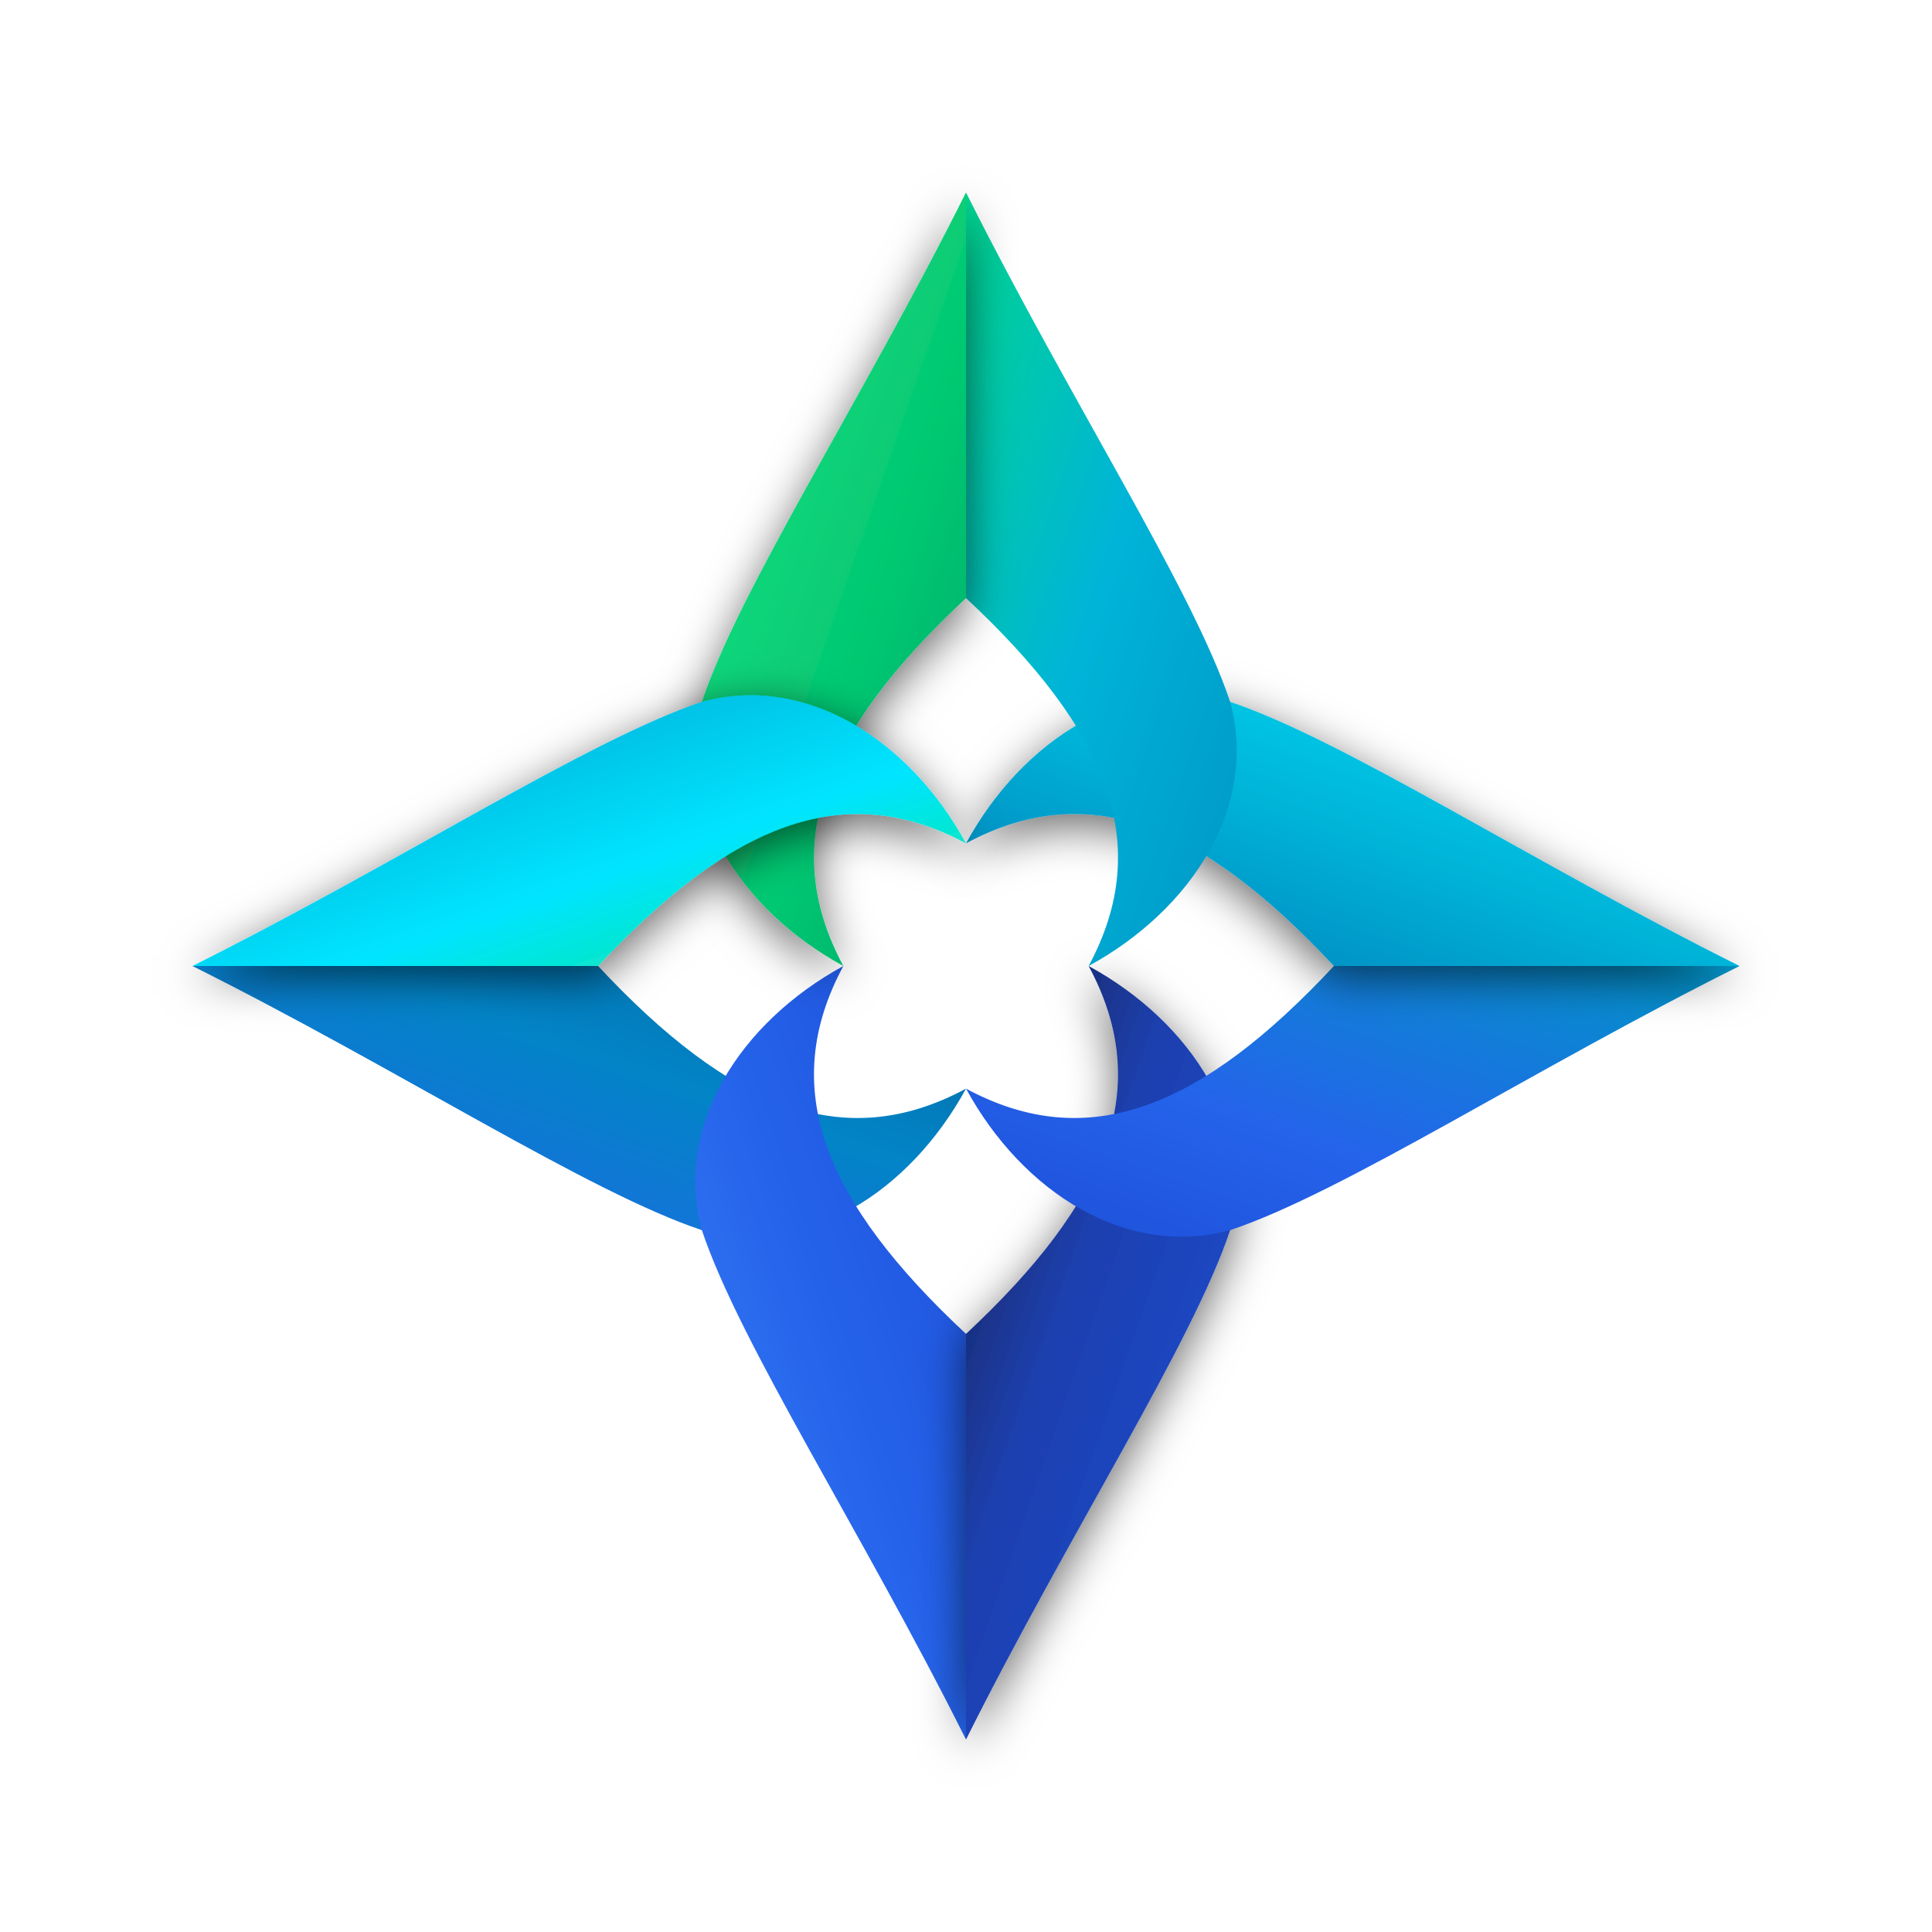
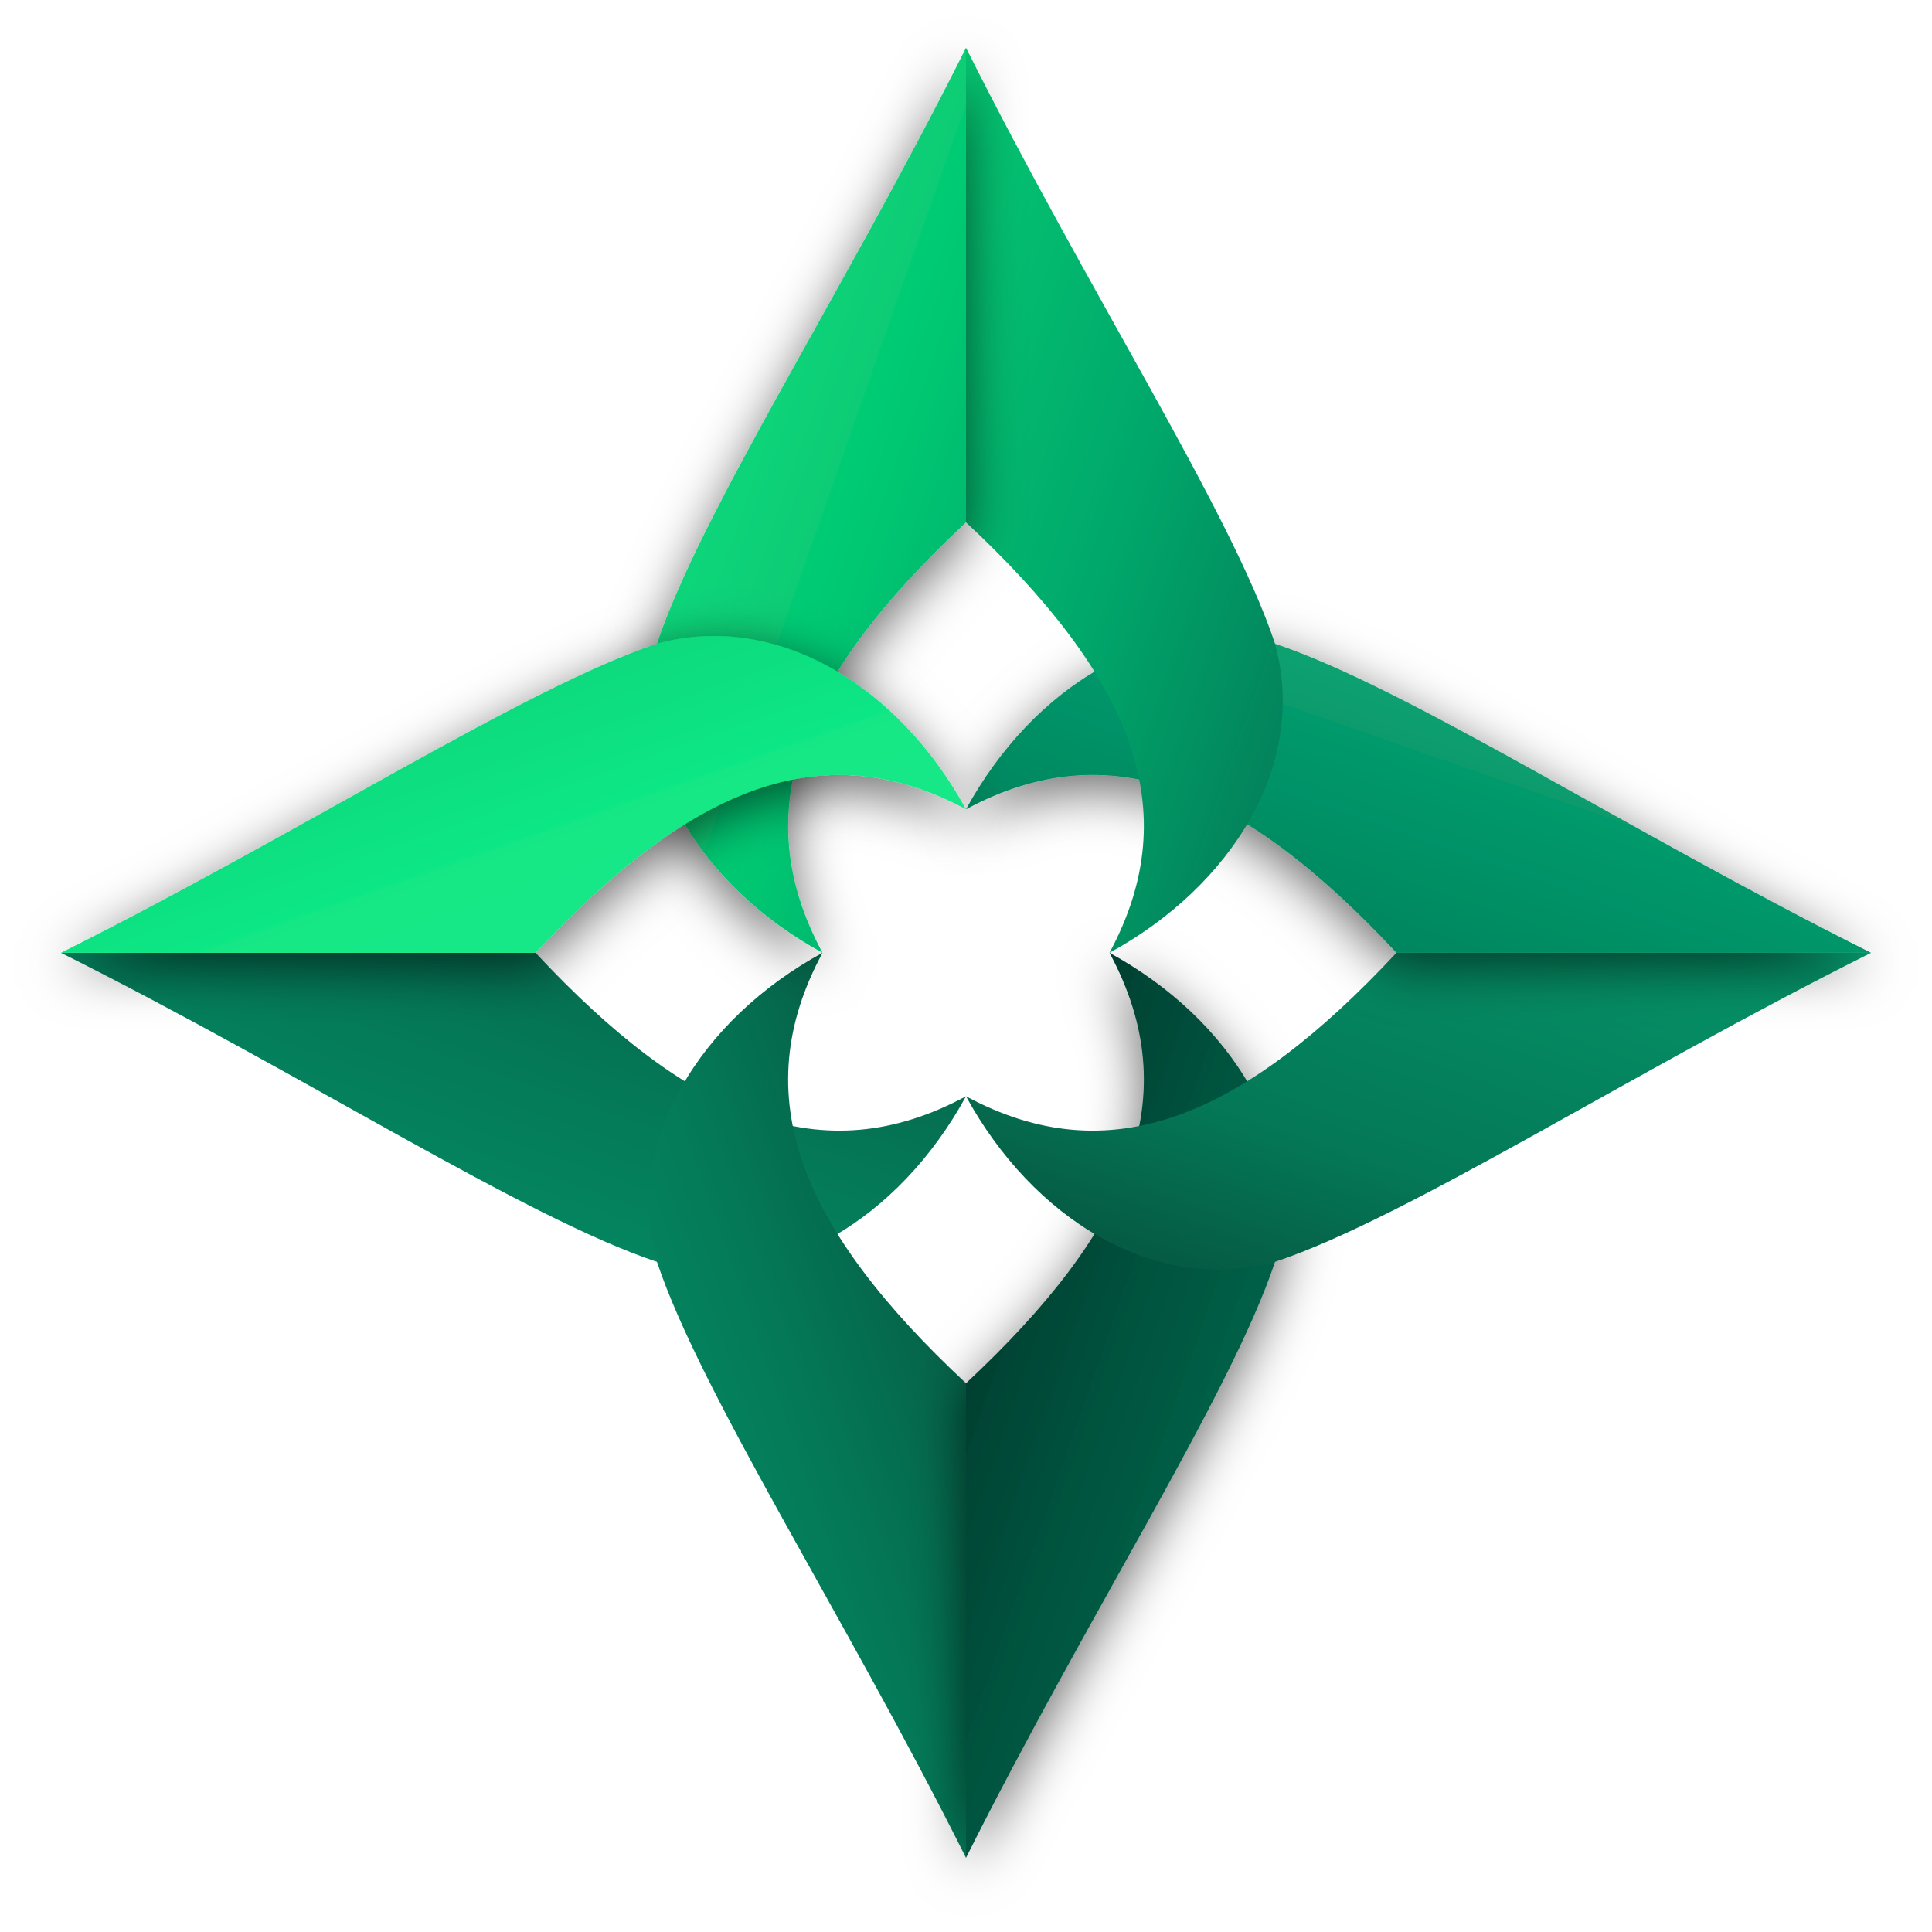
<svg xmlns="http://www.w3.org/2000/svg" viewBox="0 0 1024 1024" width="100%" height="100%">
  <defs>
    <filter id="shadow" x="-30%" y="-30%" width="160%" height="160%">
      <feDropShadow dx="0" dy="6" stdDeviation="12" flood-color="#000000" flood-opacity="0.6" />
    </filter>
    <linearGradient id="g-top-left" x1="0%" y1="0%" x2="100%" y2="100%">
      <stop offset="0%" stop-color="#12e886" />
      <stop offset="60%" stop-color="#05c872" />
      <stop offset="100%" stop-color="#00a86b" />
    </linearGradient>
    <linearGradient id="g-top-right" x1="0%" y1="0%" x2="100%" y2="100%">
-       <stop offset="0%" stop-color="#00d68f" />
-       <stop offset="50%" stop-color="#00b4d8" />
-       <stop offset="100%" stop-color="#0096c7" />
+       <stop offset="0%" stop-color="#05c872" />
+       <stop offset="50%" stop-color="#00a86b" />
+       <stop offset="100%" stop-color="#047857" />
    </linearGradient>
    <linearGradient id="g-right-top" x1="100%" y1="0%" x2="0%" y2="100%">
-       <stop offset="0%" stop-color="#00e5ff" />
-       <stop offset="50%" stop-color="#00b4d8" />
-       <stop offset="100%" stop-color="#0077b6" />
+       <stop offset="0%" stop-color="#10b981" />
+       <stop offset="50%" stop-color="#059669" />
+       <stop offset="100%" stop-color="#047857" />
    </linearGradient>
    <linearGradient id="g-right-bottom" x1="100%" y1="0%" x2="0%" y2="100%">
-       <stop offset="0%" stop-color="#0096c7" />
-       <stop offset="60%" stop-color="#2563eb" />
-       <stop offset="100%" stop-color="#1d4ed8" />
+       <stop offset="0%" stop-color="#059669" />
+       <stop offset="60%" stop-color="#047857" />
+       <stop offset="100%" stop-color="#064e3b" />
    </linearGradient>
    <linearGradient id="g-bottom-right" x1="100%" y1="100%" x2="0%" y2="0%">
-       <stop offset="0%" stop-color="#1d4ed8" />
-       <stop offset="60%" stop-color="#1e40af" />
-       <stop offset="100%" stop-color="#111c44" />
+       <stop offset="0%" stop-color="#047857" />
+       <stop offset="60%" stop-color="#064e3b" />
+       <stop offset="100%" stop-color="#022c22" />
    </linearGradient>
    <linearGradient id="g-bottom-left" x1="0%" y1="100%" x2="100%" y2="0%">
-       <stop offset="0%" stop-color="#3b82f6" />
-       <stop offset="50%" stop-color="#2563eb" />
-       <stop offset="100%" stop-color="#1d4ed8" />
+       <stop offset="0%" stop-color="#059669" />
+       <stop offset="50%" stop-color="#047857" />
+       <stop offset="100%" stop-color="#064e3b" />
    </linearGradient>
    <linearGradient id="g-left-bottom" x1="0%" y1="100%" x2="100%" y2="0%">
-       <stop offset="0%" stop-color="#2563eb" />
-       <stop offset="60%" stop-color="#0284c7" />
-       <stop offset="100%" stop-color="#0369a1" />
+       <stop offset="0%" stop-color="#059669" />
+       <stop offset="60%" stop-color="#047857" />
+       <stop offset="100%" stop-color="#065f46" />
    </linearGradient>
    <linearGradient id="g-left-top" x1="0%" y1="0%" x2="100%" y2="100%">
-       <stop offset="0%" stop-color="#0096c7" />
-       <stop offset="60%" stop-color="#00e5ff" />
-       <stop offset="100%" stop-color="#12e886" />
+       <stop offset="0%" stop-color="#05c872" />
+       <stop offset="60%" stop-color="#12e886" />
+       <stop offset="100%" stop-color="#22e88a" />
    </linearGradient>
  </defs>
-   <g transform="translate(512, 512)">
+   <g transform="translate(512, 505) scale(1.17)">
    <path d="M -410,0 C -300,55 -200,120 -140,140 C -85,155 -30,120 0,65 C -65,100 -125,75 -195,0 Z" fill="url(#g-left-bottom)" />
    <path d="M 0,410 C -55,300 -120,200 -140,140 C -155,85 -120,30 -65,0 C -100,65 -75,125 0,195 Z" fill="url(#g-bottom-left)" />
    <path d="M 0,410 C 55,300 120,200 140,140 C 155,85 120,30 65,0 C 100,65 75,125 0,195 Z" fill="url(#g-bottom-right)" filter="url(#shadow)" />
    <path d="M 410,0 C 300,55 200,120 140,140 C 85,155 30,120 0,65 C 65,100 125,75 195,0 Z" fill="url(#g-right-bottom)" />
    <path d="M 410,0 C 300,-55 200,-120 140,-140 C 85,-155 30,-120 0,-65 C 65,-100 125,-75 195,0 Z" fill="url(#g-right-top)" filter="url(#shadow)" />
    <path d="M 0,-410 C 55,-300 120,-200 140,-140 C 155,-85 120,-30 65,0 C 100,-65 75,-125 0,-195 Z" fill="url(#g-top-right)" />
    <path d="M 0,-410 C -55,-300 -120,-200 -140,-140 C -155,-85 -120,-30 -65,0 C -100,-65 -75,-125 0,-195 Z" fill="url(#g-top-left)" filter="url(#shadow)" />
    <path d="M -410,0 C -300,-55 -200,-120 -140,-140 C -85,-155 -30,-120 0,-65 C -65,-100 -125,-75 -195,0 Z" fill="url(#g-left-top)" filter="url(#shadow)" />
  </g>
</svg>
